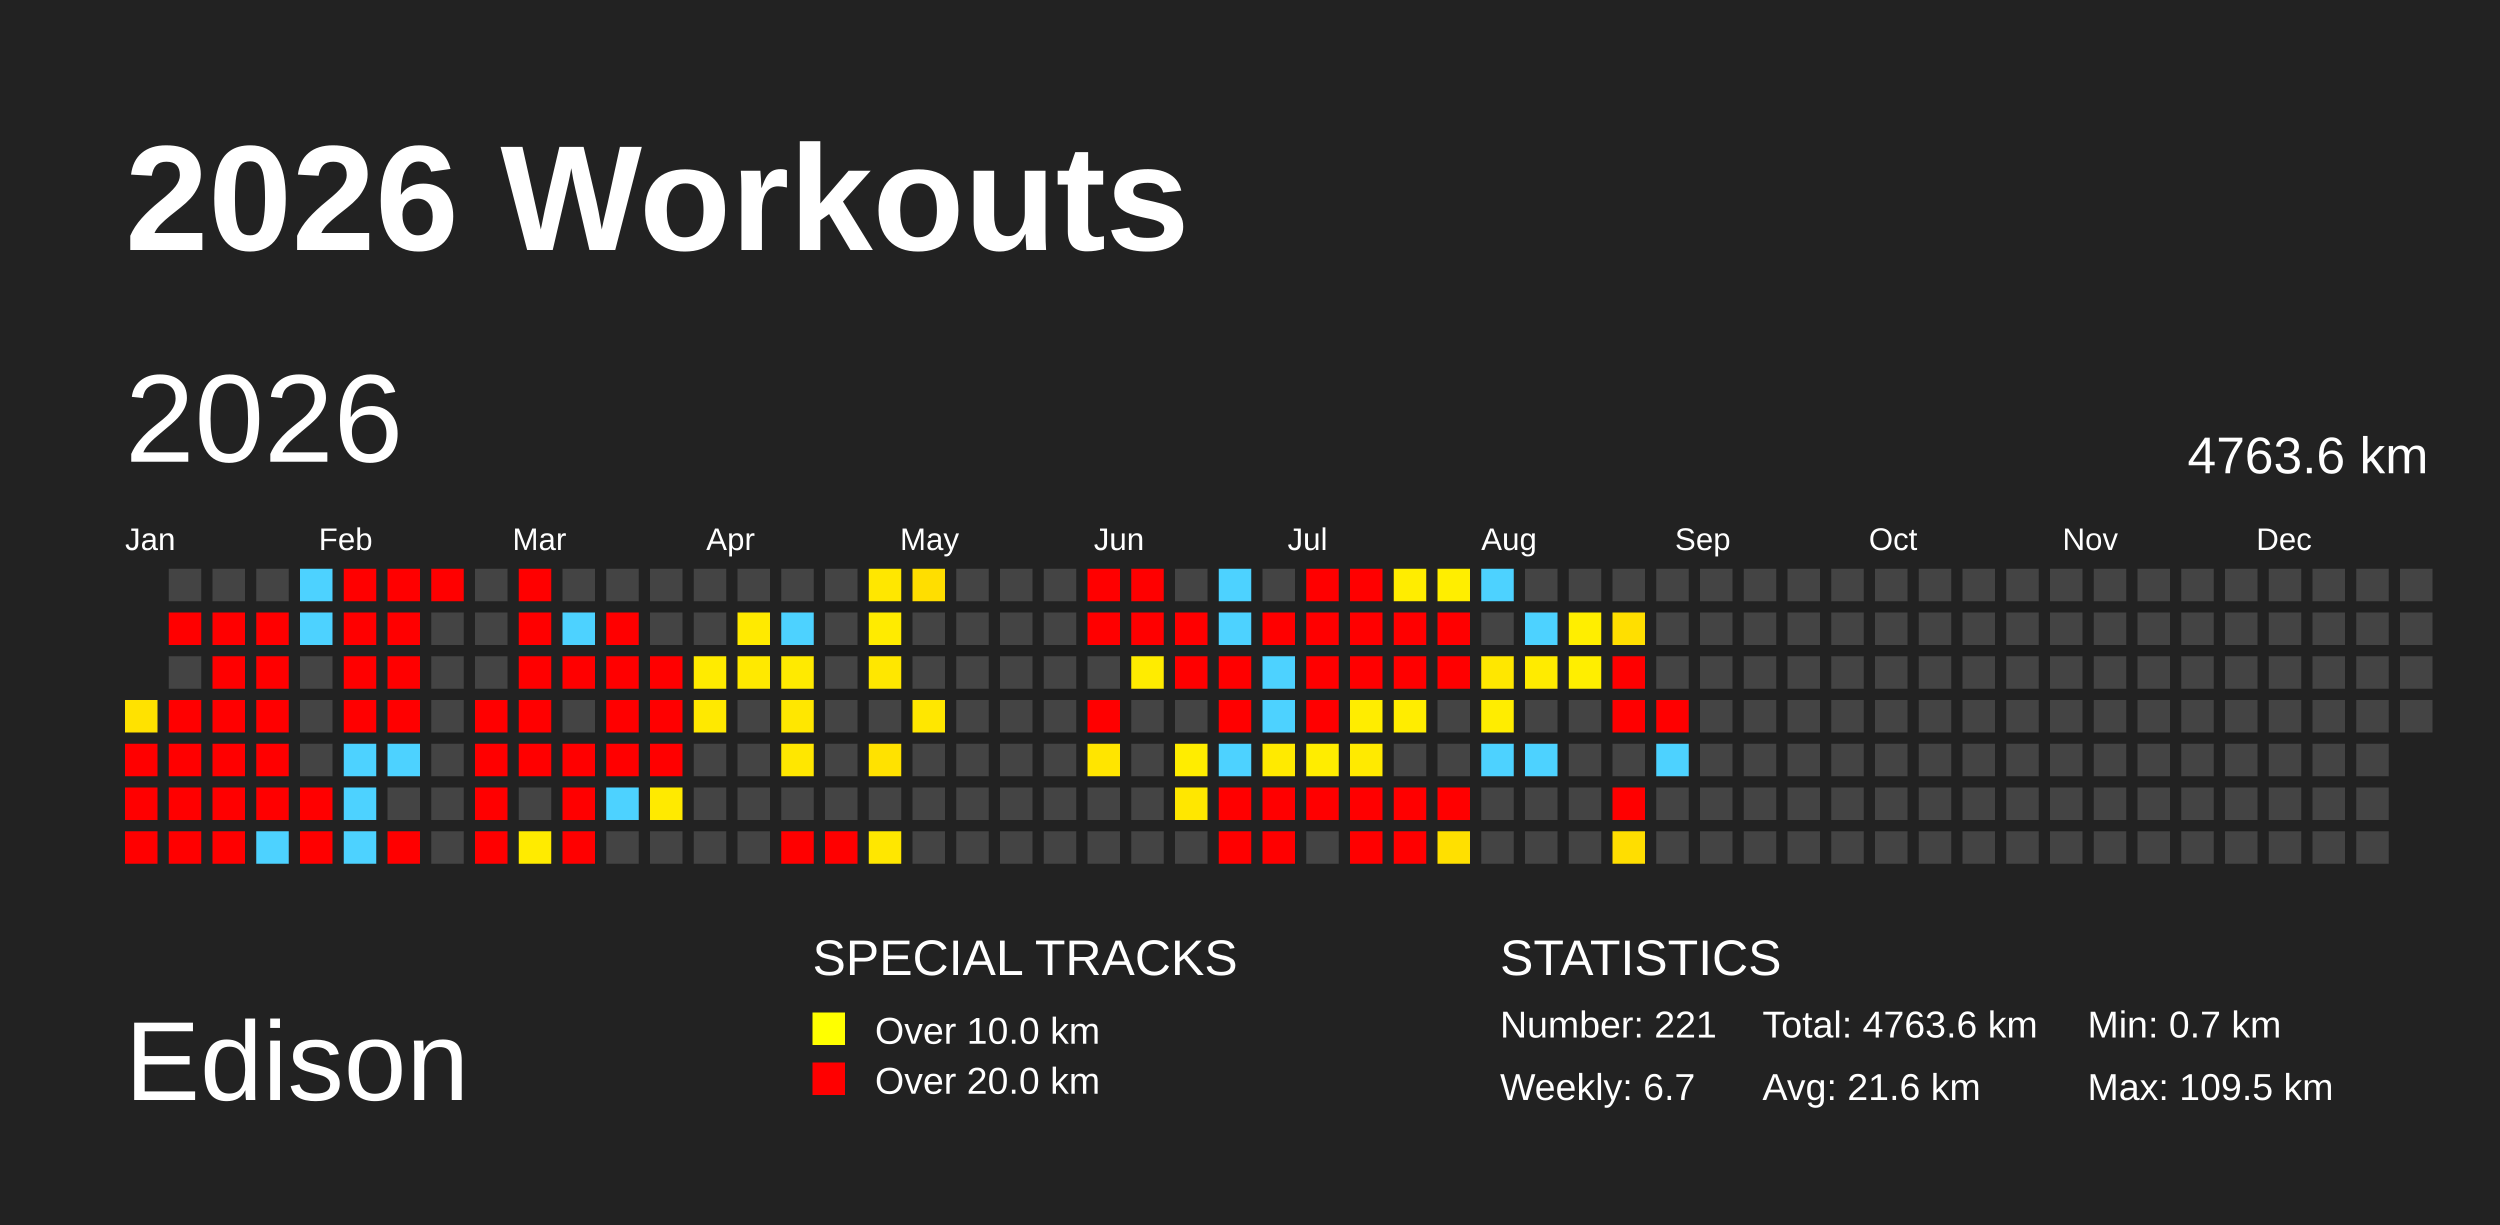
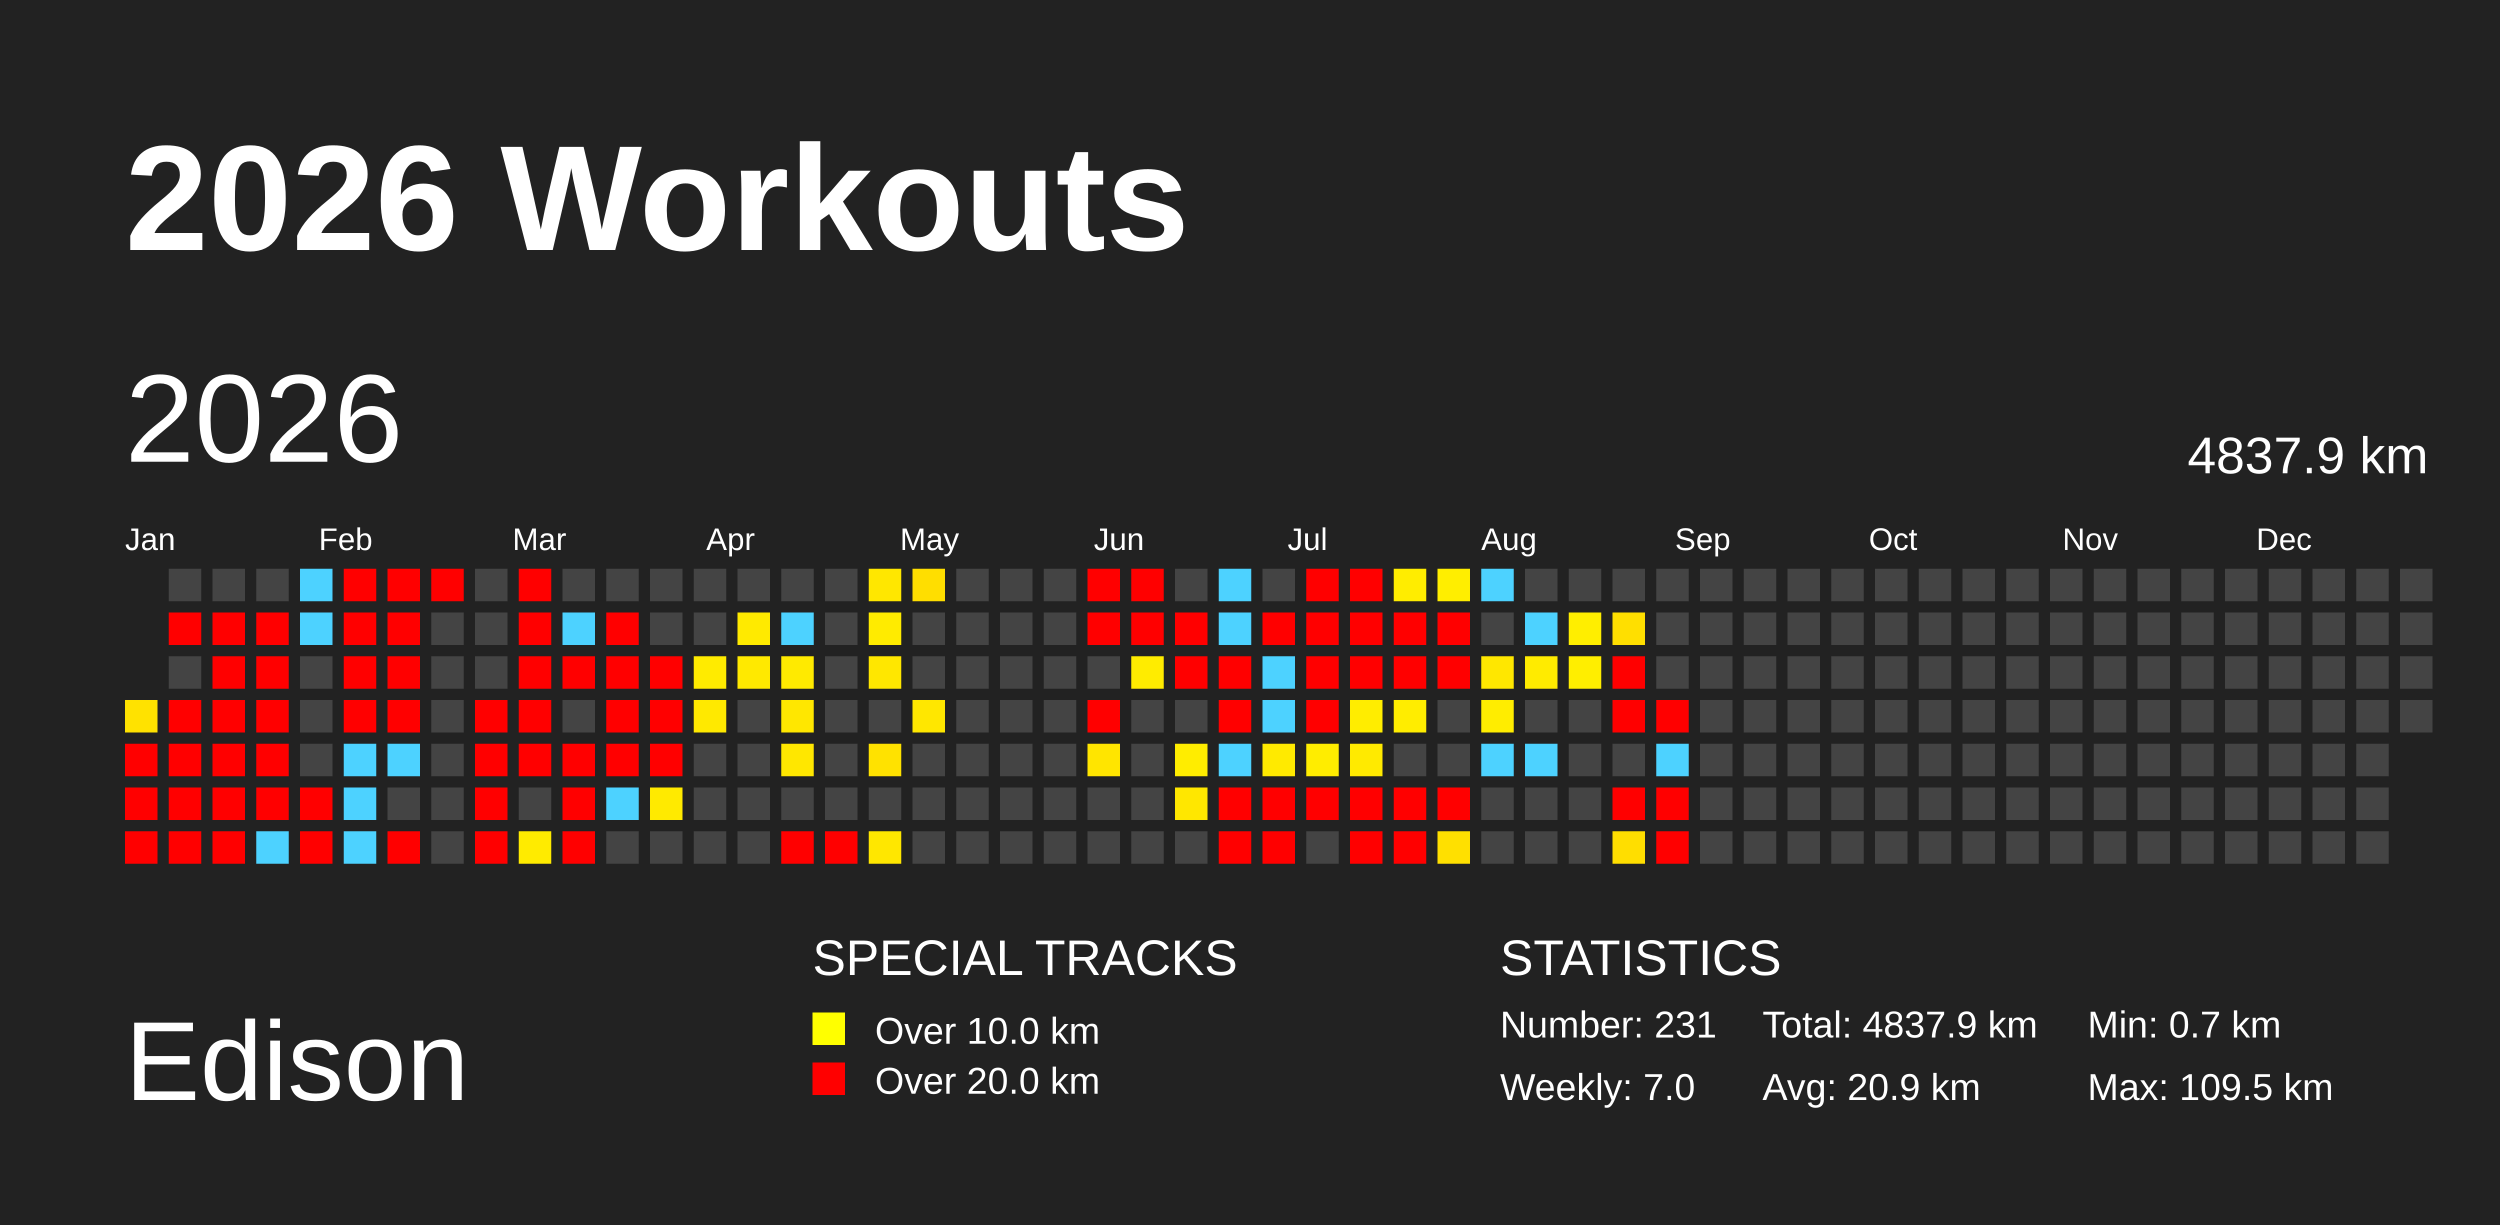
<svg xmlns="http://www.w3.org/2000/svg" baseProfile="full" height="98mm" version="1.1" viewBox="0,0,200,98" width="200mm">
  <defs />
  <rect fill="#222222" height="98" width="200" x="0" y="0" />
  <text fill="#FFFFFF" style="font-size:12px; font-family:Arial; font-weight:bold;" x="10" y="20">2026 Workouts</text>
  <text fill="#FFFFFF" style="font-size:9px; font-family:Arial" x="10" y="88">Edison</text>
  <text fill="#FFFFFF" style="font-size:4px; font-family:Arial" x="65" y="78">SPECIAL TRACKS</text>
  <rect fill="yellow" height="2.6" width="2.6" x="65" y="81" />
  <text fill="#FFFFFF" style="font-size:3px; font-family:Arial" x="70" y="83.5">Over 10.0 km</text>
  <rect fill="red" height="2.6" width="2.6" x="65" y="85" />
  <text fill="#FFFFFF" style="font-size:3px; font-family:Arial" x="70" y="87.5">Over 20.0 km</text>
  <text fill="#FFFFFF" style="font-size:4px; font-family:Arial" x="120" y="78">STATISTICS</text>
-   <text fill="#FFFFFF" style="font-size:3px; font-family:Arial" x="120" y="83">Number: 221</text>
-   <text fill="#FFFFFF" style="font-size:3px; font-family:Arial" x="120" y="88">Weekly: 6.7</text>
-   <text fill="#FFFFFF" style="font-size:3px; font-family:Arial" x="141" y="83">Total: 4763.6 km</text>
-   <text fill="#FFFFFF" style="font-size:3px; font-family:Arial" x="141" y="88">Avg: 21.6 km</text>
+   <text fill="#FFFFFF" style="font-size:3px; font-family:Arial" x="120" y="83">Number: 231</text>
+   <text fill="#FFFFFF" style="font-size:3px; font-family:Arial" x="120" y="88">Weekly: 7.0</text>
+   <text fill="#FFFFFF" style="font-size:3px; font-family:Arial" x="141" y="83">Total: 4837.9 km</text>
+   <text fill="#FFFFFF" style="font-size:3px; font-family:Arial" x="141" y="88">Avg: 20.9 km</text>
  <text fill="#FFFFFF" style="font-size:3px; font-family:Arial" x="167" y="83">Min: 0.7 km</text>
  <text fill="#FFFFFF" style="font-size:3px; font-family:Arial" x="167" y="88">Max: 109.5 km</text>
  <text dominant-baseline="hanging" fill="#FFFFFF" style="font-size:10.0px; font-family:Arial;" x="10" y="30">2026</text>
-   <text dominant-baseline="hanging" fill="#FFFFFF" style="font-size:4.125px; font-family:Arial;" x="175" y="35">4763.6 km</text>
+   <text dominant-baseline="hanging" fill="#FFFFFF" style="font-size:4.125px; font-family:Arial;" x="175" y="35">4837.9 km</text>
  <text fill="#FFFFFF" style="font-size:2.5px; font-family:Arial" x="10.0" y="44">Jan</text>
  <text fill="#FFFFFF" style="font-size:2.5px; font-family:Arial" x="25.5" y="44">Feb</text>
  <text fill="#FFFFFF" style="font-size:2.5px; font-family:Arial" x="41.0" y="44">Mar</text>
  <text fill="#FFFFFF" style="font-size:2.5px; font-family:Arial" x="56.5" y="44">Apr</text>
  <text fill="#FFFFFF" style="font-size:2.5px; font-family:Arial" x="72.0" y="44">May</text>
  <text fill="#FFFFFF" style="font-size:2.5px; font-family:Arial" x="87.5" y="44">Jun</text>
  <text fill="#FFFFFF" style="font-size:2.5px; font-family:Arial" x="103.0" y="44">Jul</text>
  <text fill="#FFFFFF" style="font-size:2.5px; font-family:Arial" x="118.5" y="44">Aug</text>
  <text fill="#FFFFFF" style="font-size:2.5px; font-family:Arial" x="134.0" y="44">Sep</text>
  <text fill="#FFFFFF" style="font-size:2.5px; font-family:Arial" x="149.5" y="44">Oct</text>
  <text fill="#FFFFFF" style="font-size:2.5px; font-family:Arial" x="165.0" y="44">Nov</text>
  <text fill="#FFFFFF" style="font-size:2.5px; font-family:Arial" x="180.5" y="44">Dec</text>
  <rect fill="#ffe200" height="2.6" width="2.6" x="10.0" y="56.0" />
  <rect fill="red" height="2.6" width="2.6" x="10.0" y="59.5" />
  <rect fill="red" height="2.6" width="2.6" x="10.0" y="63.0" />
  <rect fill="red" height="2.6" width="2.6" x="10.0" y="66.5" />
  <rect fill="#444444" height="2.6" width="2.6" x="13.5" y="45.5" />
  <rect fill="red" height="2.6" width="2.6" x="13.5" y="49.0" />
  <rect fill="#444444" height="2.6" width="2.6" x="13.5" y="52.5" />
  <rect fill="red" height="2.6" width="2.6" x="13.5" y="56.0" />
  <rect fill="red" height="2.6" width="2.6" x="13.5" y="59.5" />
  <rect fill="red" height="2.6" width="2.6" x="13.5" y="63.0" />
  <rect fill="red" height="2.6" width="2.6" x="13.5" y="66.5" />
  <rect fill="#444444" height="2.6" width="2.6" x="17.0" y="45.5" />
  <rect fill="red" height="2.6" width="2.6" x="17.0" y="49.0" />
  <rect fill="red" height="2.6" width="2.6" x="17.0" y="52.5" />
  <rect fill="red" height="2.6" width="2.6" x="17.0" y="56.0" />
  <rect fill="red" height="2.6" width="2.6" x="17.0" y="59.5" />
  <rect fill="red" height="2.6" width="2.6" x="17.0" y="63.0" />
  <rect fill="red" height="2.6" width="2.6" x="17.0" y="66.5" />
  <rect fill="#444444" height="2.6" width="2.6" x="20.5" y="45.5" />
  <rect fill="red" height="2.6" width="2.6" x="20.5" y="49.0" />
  <rect fill="red" height="2.6" width="2.6" x="20.5" y="52.5" />
  <rect fill="red" height="2.6" width="2.6" x="20.5" y="56.0" />
  <rect fill="red" height="2.6" width="2.6" x="20.5" y="59.5" />
  <rect fill="red" height="2.6" width="2.6" x="20.5" y="63.0" />
  <rect fill="#4dd2ff" height="2.6" width="2.6" x="20.5" y="66.5" />
  <rect fill="#4dd2ff" height="2.6" width="2.6" x="24.0" y="45.5" />
  <rect fill="#4dd2ff" height="2.6" width="2.6" x="24.0" y="49.0" />
  <rect fill="#444444" height="2.6" width="2.6" x="24.0" y="52.5" />
  <rect fill="#444444" height="2.6" width="2.6" x="24.0" y="56.0" />
  <rect fill="#444444" height="2.6" width="2.6" x="24.0" y="59.5" />
  <rect fill="red" height="2.6" width="2.6" x="24.0" y="63.0" />
  <rect fill="red" height="2.6" width="2.6" x="24.0" y="66.5" />
  <rect fill="red" height="2.6" width="2.6" x="27.5" y="45.5" />
  <rect fill="red" height="2.6" width="2.6" x="27.5" y="49.0" />
  <rect fill="red" height="2.6" width="2.6" x="27.5" y="52.5" />
  <rect fill="red" height="2.6" width="2.6" x="27.5" y="56.0" />
  <rect fill="#4dd2ff" height="2.6" width="2.6" x="27.5" y="59.5" />
  <rect fill="#4dd2ff" height="2.6" width="2.6" x="27.5" y="63.0" />
  <rect fill="#4dd2ff" height="2.6" width="2.6" x="27.5" y="66.5" />
  <rect fill="red" height="2.6" width="2.6" x="31.0" y="45.5" />
  <rect fill="red" height="2.6" width="2.6" x="31.0" y="49.0" />
  <rect fill="red" height="2.6" width="2.6" x="31.0" y="52.5" />
  <rect fill="red" height="2.6" width="2.6" x="31.0" y="56.0" />
  <rect fill="#4dd2ff" height="2.6" width="2.6" x="31.0" y="59.5" />
  <rect fill="#444444" height="2.6" width="2.6" x="31.0" y="63.0" />
  <rect fill="red" height="2.6" width="2.6" x="31.0" y="66.5" />
  <rect fill="red" height="2.6" width="2.6" x="34.5" y="45.5" />
  <rect fill="#444444" height="2.6" width="2.6" x="34.5" y="49.0" />
  <rect fill="#444444" height="2.6" width="2.6" x="34.5" y="52.5" />
  <rect fill="#444444" height="2.6" width="2.6" x="34.5" y="56.0" />
  <rect fill="#444444" height="2.6" width="2.6" x="34.5" y="59.5" />
  <rect fill="#444444" height="2.6" width="2.6" x="34.5" y="63.0" />
  <rect fill="#444444" height="2.6" width="2.6" x="34.5" y="66.5" />
  <rect fill="#444444" height="2.6" width="2.6" x="38.0" y="45.5" />
  <rect fill="#444444" height="2.6" width="2.6" x="38.0" y="49.0" />
  <rect fill="#444444" height="2.6" width="2.6" x="38.0" y="52.5" />
  <rect fill="red" height="2.6" width="2.6" x="38.0" y="56.0" />
  <rect fill="red" height="2.6" width="2.6" x="38.0" y="59.5" />
  <rect fill="red" height="2.6" width="2.6" x="38.0" y="63.0" />
  <rect fill="red" height="2.6" width="2.6" x="38.0" y="66.5" />
  <rect fill="red" height="2.6" width="2.6" x="41.5" y="45.5" />
  <rect fill="red" height="2.6" width="2.6" x="41.5" y="49.0" />
  <rect fill="red" height="2.6" width="2.6" x="41.5" y="52.5" />
  <rect fill="red" height="2.6" width="2.6" x="41.5" y="56.0" />
  <rect fill="red" height="2.6" width="2.6" x="41.5" y="59.5" />
  <rect fill="#444444" height="2.6" width="2.6" x="41.5" y="63.0" />
  <rect fill="#ffeb00" height="2.6" width="2.6" x="41.5" y="66.5" />
  <rect fill="#444444" height="2.6" width="2.6" x="45.0" y="45.5" />
  <rect fill="#4dd2ff" height="2.6" width="2.6" x="45.0" y="49.0" />
  <rect fill="red" height="2.6" width="2.6" x="45.0" y="52.5" />
  <rect fill="#444444" height="2.6" width="2.6" x="45.0" y="56.0" />
  <rect fill="red" height="2.6" width="2.6" x="45.0" y="59.5" />
  <rect fill="red" height="2.6" width="2.6" x="45.0" y="63.0" />
  <rect fill="red" height="2.6" width="2.6" x="45.0" y="66.5" />
  <rect fill="#444444" height="2.6" width="2.6" x="48.5" y="45.5" />
  <rect fill="red" height="2.6" width="2.6" x="48.5" y="49.0" />
  <rect fill="red" height="2.6" width="2.6" x="48.5" y="52.5" />
  <rect fill="red" height="2.6" width="2.6" x="48.5" y="56.0" />
  <rect fill="red" height="2.6" width="2.6" x="48.5" y="59.5" />
  <rect fill="#4dd2ff" height="2.6" width="2.6" x="48.5" y="63.0" />
  <rect fill="#444444" height="2.6" width="2.6" x="48.5" y="66.5" />
  <rect fill="#444444" height="2.6" width="2.6" x="52.0" y="45.5" />
  <rect fill="#444444" height="2.6" width="2.6" x="52.0" y="49.0" />
  <rect fill="red" height="2.6" width="2.6" x="52.0" y="52.5" />
  <rect fill="red" height="2.6" width="2.6" x="52.0" y="56.0" />
  <rect fill="red" height="2.6" width="2.6" x="52.0" y="59.5" />
  <rect fill="#ffea00" height="2.6" width="2.6" x="52.0" y="63.0" />
  <rect fill="#444444" height="2.6" width="2.6" x="52.0" y="66.5" />
  <rect fill="#444444" height="2.6" width="2.6" x="55.5" y="45.5" />
  <rect fill="#444444" height="2.6" width="2.6" x="55.5" y="49.0" />
  <rect fill="#ffeb00" height="2.6" width="2.6" x="55.5" y="52.5" />
  <rect fill="#ffe900" height="2.6" width="2.6" x="55.5" y="56.0" />
  <rect fill="#444444" height="2.6" width="2.6" x="55.5" y="59.5" />
  <rect fill="#444444" height="2.6" width="2.6" x="55.5" y="63.0" />
  <rect fill="#444444" height="2.6" width="2.6" x="55.5" y="66.5" />
  <rect fill="#444444" height="2.6" width="2.6" x="59.0" y="45.5" />
  <rect fill="#ffea00" height="2.6" width="2.6" x="59.0" y="49.0" />
  <rect fill="#ffe900" height="2.6" width="2.6" x="59.0" y="52.5" />
  <rect fill="#444444" height="2.6" width="2.6" x="59.0" y="56.0" />
  <rect fill="#444444" height="2.6" width="2.6" x="59.0" y="59.5" />
  <rect fill="#444444" height="2.6" width="2.6" x="59.0" y="63.0" />
  <rect fill="#444444" height="2.6" width="2.6" x="59.0" y="66.5" />
  <rect fill="#444444" height="2.6" width="2.6" x="62.5" y="45.5" />
  <rect fill="#4dd2ff" height="2.6" width="2.6" x="62.5" y="49.0" />
  <rect fill="#ffea00" height="2.6" width="2.6" x="62.5" y="52.5" />
  <rect fill="#ffe700" height="2.6" width="2.6" x="62.5" y="56.0" />
  <rect fill="#ffe700" height="2.6" width="2.6" x="62.5" y="59.5" />
  <rect fill="#444444" height="2.6" width="2.6" x="62.5" y="63.0" />
  <rect fill="red" height="2.6" width="2.6" x="62.5" y="66.5" />
  <rect fill="#444444" height="2.6" width="2.6" x="66.0" y="45.5" />
  <rect fill="#444444" height="2.6" width="2.6" x="66.0" y="49.0" />
  <rect fill="#444444" height="2.6" width="2.6" x="66.0" y="52.5" />
  <rect fill="#444444" height="2.6" width="2.6" x="66.0" y="56.0" />
  <rect fill="#444444" height="2.6" width="2.6" x="66.0" y="59.5" />
  <rect fill="#444444" height="2.6" width="2.6" x="66.0" y="63.0" />
  <rect fill="red" height="2.6" width="2.6" x="66.0" y="66.5" />
  <rect fill="#ffe700" height="2.6" width="2.6" x="69.5" y="45.5" />
  <rect fill="#ffeb00" height="2.6" width="2.6" x="69.5" y="49.0" />
  <rect fill="#ffe700" height="2.6" width="2.6" x="69.5" y="52.5" />
  <rect fill="#444444" height="2.6" width="2.6" x="69.5" y="56.0" />
  <rect fill="#ffe200" height="2.6" width="2.6" x="69.5" y="59.5" />
  <rect fill="#444444" height="2.6" width="2.6" x="69.5" y="63.0" />
  <rect fill="#ffe700" height="2.6" width="2.6" x="69.5" y="66.5" />
  <rect fill="#ffde00" height="2.6" width="2.6" x="73.0" y="45.5" />
  <rect fill="#444444" height="2.6" width="2.6" x="73.0" y="49.0" />
  <rect fill="#444444" height="2.6" width="2.6" x="73.0" y="52.5" />
  <rect fill="#ffe700" height="2.6" width="2.6" x="73.0" y="56.0" />
  <rect fill="#444444" height="2.6" width="2.6" x="73.0" y="59.5" />
  <rect fill="#444444" height="2.6" width="2.6" x="73.0" y="63.0" />
  <rect fill="#444444" height="2.6" width="2.6" x="73.0" y="66.5" />
  <rect fill="#444444" height="2.6" width="2.6" x="76.5" y="45.5" />
  <rect fill="#444444" height="2.6" width="2.6" x="76.5" y="49.0" />
  <rect fill="#444444" height="2.6" width="2.6" x="76.5" y="52.5" />
  <rect fill="#444444" height="2.6" width="2.6" x="76.5" y="56.0" />
  <rect fill="#444444" height="2.6" width="2.6" x="76.5" y="59.5" />
  <rect fill="#444444" height="2.6" width="2.6" x="76.5" y="63.0" />
  <rect fill="#444444" height="2.6" width="2.6" x="76.5" y="66.5" />
  <rect fill="#444444" height="2.6" width="2.6" x="80.0" y="45.5" />
  <rect fill="#444444" height="2.6" width="2.6" x="80.0" y="49.0" />
  <rect fill="#444444" height="2.6" width="2.6" x="80.0" y="52.5" />
  <rect fill="#444444" height="2.6" width="2.6" x="80.0" y="56.0" />
  <rect fill="#444444" height="2.6" width="2.6" x="80.0" y="59.5" />
  <rect fill="#444444" height="2.6" width="2.6" x="80.0" y="63.0" />
  <rect fill="#444444" height="2.6" width="2.6" x="80.0" y="66.5" />
  <rect fill="#444444" height="2.6" width="2.6" x="83.5" y="45.5" />
  <rect fill="#444444" height="2.6" width="2.6" x="83.5" y="49.0" />
  <rect fill="#444444" height="2.6" width="2.6" x="83.5" y="52.5" />
  <rect fill="#444444" height="2.6" width="2.6" x="83.5" y="56.0" />
  <rect fill="#444444" height="2.6" width="2.6" x="83.5" y="59.5" />
  <rect fill="#444444" height="2.6" width="2.6" x="83.5" y="63.0" />
  <rect fill="#444444" height="2.6" width="2.6" x="83.5" y="66.5" />
  <rect fill="red" height="2.6" width="2.6" x="87.0" y="45.5" />
  <rect fill="red" height="2.6" width="2.6" x="87.0" y="49.0" />
  <rect fill="#444444" height="2.6" width="2.6" x="87.0" y="52.5" />
  <rect fill="red" height="2.6" width="2.6" x="87.0" y="56.0" />
  <rect fill="#ffe500" height="2.6" width="2.6" x="87.0" y="59.5" />
  <rect fill="#444444" height="2.6" width="2.6" x="87.0" y="63.0" />
  <rect fill="#444444" height="2.6" width="2.6" x="87.0" y="66.5" />
  <rect fill="red" height="2.6" width="2.6" x="90.5" y="45.5" />
  <rect fill="red" height="2.6" width="2.6" x="90.5" y="49.0" />
  <rect fill="#ffec00" height="2.6" width="2.6" x="90.5" y="52.5" />
  <rect fill="#444444" height="2.6" width="2.6" x="90.5" y="56.0" />
  <rect fill="#444444" height="2.6" width="2.6" x="90.5" y="59.5" />
  <rect fill="#444444" height="2.6" width="2.6" x="90.5" y="63.0" />
  <rect fill="#444444" height="2.6" width="2.6" x="90.5" y="66.5" />
  <rect fill="#444444" height="2.6" width="2.6" x="94.0" y="45.5" />
  <rect fill="red" height="2.6" width="2.6" x="94.0" y="49.0" />
  <rect fill="red" height="2.6" width="2.6" x="94.0" y="52.5" />
  <rect fill="#444444" height="2.6" width="2.6" x="94.0" y="56.0" />
  <rect fill="#ffed00" height="2.6" width="2.6" x="94.0" y="59.5" />
  <rect fill="#ffe700" height="2.6" width="2.6" x="94.0" y="63.0" />
  <rect fill="#444444" height="2.6" width="2.6" x="94.0" y="66.5" />
  <rect fill="#4dd2ff" height="2.6" width="2.6" x="97.5" y="45.5" />
  <rect fill="#4dd2ff" height="2.6" width="2.6" x="97.5" y="49.0" />
  <rect fill="red" height="2.6" width="2.6" x="97.5" y="52.5" />
  <rect fill="red" height="2.6" width="2.6" x="97.5" y="56.0" />
  <rect fill="#4dd2ff" height="2.6" width="2.6" x="97.5" y="59.5" />
  <rect fill="red" height="2.6" width="2.6" x="97.5" y="63.0" />
  <rect fill="red" height="2.6" width="2.6" x="97.5" y="66.5" />
  <rect fill="#444444" height="2.6" width="2.6" x="101.0" y="45.5" />
  <rect fill="red" height="2.6" width="2.6" x="101.0" y="49.0" />
  <rect fill="#4dd2ff" height="2.6" width="2.6" x="101.0" y="52.5" />
  <rect fill="#4dd2ff" height="2.6" width="2.6" x="101.0" y="56.0" />
  <rect fill="#ffea00" height="2.6" width="2.6" x="101.0" y="59.5" />
  <rect fill="red" height="2.6" width="2.6" x="101.0" y="63.0" />
  <rect fill="red" height="2.6" width="2.6" x="101.0" y="66.5" />
  <rect fill="red" height="2.6" width="2.6" x="104.5" y="45.5" />
  <rect fill="red" height="2.6" width="2.6" x="104.5" y="49.0" />
  <rect fill="red" height="2.6" width="2.6" x="104.5" y="52.5" />
  <rect fill="red" height="2.6" width="2.6" x="104.5" y="56.0" />
  <rect fill="#ffed00" height="2.6" width="2.6" x="104.5" y="59.5" />
  <rect fill="red" height="2.6" width="2.6" x="104.5" y="63.0" />
  <rect fill="#444444" height="2.6" width="2.6" x="104.5" y="66.5" />
  <rect fill="red" height="2.6" width="2.6" x="108.0" y="45.5" />
  <rect fill="red" height="2.6" width="2.6" x="108.0" y="49.0" />
  <rect fill="red" height="2.6" width="2.6" x="108.0" y="52.5" />
  <rect fill="#ffed00" height="2.6" width="2.6" x="108.0" y="56.0" />
  <rect fill="#ffea00" height="2.6" width="2.6" x="108.0" y="59.5" />
  <rect fill="red" height="2.6" width="2.6" x="108.0" y="63.0" />
  <rect fill="red" height="2.6" width="2.6" x="108.0" y="66.5" />
  <rect fill="#ffed00" height="2.6" width="2.6" x="111.5" y="45.5" />
  <rect fill="red" height="2.6" width="2.6" x="111.5" y="49.0" />
  <rect fill="red" height="2.6" width="2.6" x="111.5" y="52.5" />
  <rect fill="#ffed00" height="2.6" width="2.6" x="111.5" y="56.0" />
  <rect fill="#444444" height="2.6" width="2.6" x="111.5" y="59.5" />
  <rect fill="red" height="2.6" width="2.6" x="111.5" y="63.0" />
  <rect fill="red" height="2.6" width="2.6" x="111.5" y="66.5" />
  <rect fill="#ffee00" height="2.6" width="2.6" x="115.0" y="45.5" />
  <rect fill="red" height="2.6" width="2.6" x="115.0" y="49.0" />
  <rect fill="red" height="2.6" width="2.6" x="115.0" y="52.5" />
  <rect fill="#444444" height="2.6" width="2.6" x="115.0" y="56.0" />
  <rect fill="#444444" height="2.6" width="2.6" x="115.0" y="59.5" />
  <rect fill="red" height="2.6" width="2.6" x="115.0" y="63.0" />
  <rect fill="#ffe000" height="2.6" width="2.6" x="115.0" y="66.5" />
  <rect fill="#4dd2ff" height="2.6" width="2.6" x="118.5" y="45.5" />
  <rect fill="#444444" height="2.6" width="2.6" x="118.5" y="49.0" />
  <rect fill="#ffe700" height="2.6" width="2.6" x="118.5" y="52.5" />
  <rect fill="#ffed00" height="2.6" width="2.6" x="118.5" y="56.0" />
  <rect fill="#4dd2ff" height="2.6" width="2.6" x="118.5" y="59.5" />
  <rect fill="#444444" height="2.6" width="2.6" x="118.5" y="63.0" />
  <rect fill="#444444" height="2.6" width="2.6" x="118.5" y="66.5" />
  <rect fill="#444444" height="2.6" width="2.6" x="122.0" y="45.5" />
  <rect fill="#4dd2ff" height="2.6" width="2.6" x="122.0" y="49.0" />
  <rect fill="#ffeb00" height="2.6" width="2.6" x="122.0" y="52.5" />
  <rect fill="#444444" height="2.6" width="2.6" x="122.0" y="56.0" />
  <rect fill="#4dd2ff" height="2.6" width="2.6" x="122.0" y="59.5" />
  <rect fill="#444444" height="2.6" width="2.6" x="122.0" y="63.0" />
  <rect fill="#444444" height="2.6" width="2.6" x="122.0" y="66.5" />
  <rect fill="#444444" height="2.6" width="2.6" x="125.5" y="45.5" />
  <rect fill="#ffee00" height="2.6" width="2.6" x="125.5" y="49.0" />
  <rect fill="#ffee00" height="2.6" width="2.6" x="125.5" y="52.5" />
  <rect fill="#444444" height="2.6" width="2.6" x="125.5" y="56.0" />
  <rect fill="#444444" height="2.6" width="2.6" x="125.5" y="59.5" />
  <rect fill="#444444" height="2.6" width="2.6" x="125.5" y="63.0" />
  <rect fill="#444444" height="2.6" width="2.6" x="125.5" y="66.5" />
  <rect fill="#444444" height="2.6" width="2.6" x="129.0" y="45.5" />
  <rect fill="#ffdf00" height="2.6" width="2.6" x="129.0" y="49.0" />
  <rect fill="red" height="2.6" width="2.6" x="129.0" y="52.5" />
  <rect fill="red" height="2.6" width="2.6" x="129.0" y="56.0" />
  <rect fill="#444444" height="2.6" width="2.6" x="129.0" y="59.5" />
  <rect fill="red" height="2.6" width="2.6" x="129.0" y="63.0" />
  <rect fill="#ffde00" height="2.6" width="2.6" x="129.0" y="66.5" />
  <rect fill="#444444" height="2.6" width="2.6" x="132.5" y="45.5" />
  <rect fill="#444444" height="2.6" width="2.6" x="132.5" y="49.0" />
  <rect fill="#444444" height="2.6" width="2.6" x="132.5" y="52.5" />
  <rect fill="red" height="2.6" width="2.6" x="132.5" y="56.0" />
  <rect fill="#4dd2ff" height="2.6" width="2.6" x="132.5" y="59.5" />
-   <rect fill="#444444" height="2.6" width="2.6" x="132.5" y="63.0" />
-   <rect fill="#444444" height="2.6" width="2.6" x="132.5" y="66.5" />
+   <rect fill="red" height="2.6" width="2.6" x="132.5" y="63.0" />
+   <rect fill="red" height="2.6" width="2.6" x="132.5" y="66.5" />
  <rect fill="#444444" height="2.6" width="2.6" x="136.0" y="45.5" />
  <rect fill="#444444" height="2.6" width="2.6" x="136.0" y="49.0" />
  <rect fill="#444444" height="2.6" width="2.6" x="136.0" y="52.5" />
  <rect fill="#444444" height="2.6" width="2.6" x="136.0" y="56.0" />
  <rect fill="#444444" height="2.6" width="2.6" x="136.0" y="59.5" />
  <rect fill="#444444" height="2.6" width="2.6" x="136.0" y="63.0" />
  <rect fill="#444444" height="2.6" width="2.6" x="136.0" y="66.5" />
  <rect fill="#444444" height="2.6" width="2.6" x="139.5" y="45.5" />
  <rect fill="#444444" height="2.6" width="2.6" x="139.5" y="49.0" />
  <rect fill="#444444" height="2.6" width="2.6" x="139.5" y="52.5" />
  <rect fill="#444444" height="2.6" width="2.6" x="139.5" y="56.0" />
  <rect fill="#444444" height="2.6" width="2.6" x="139.5" y="59.5" />
  <rect fill="#444444" height="2.6" width="2.6" x="139.5" y="63.0" />
  <rect fill="#444444" height="2.6" width="2.6" x="139.5" y="66.5" />
  <rect fill="#444444" height="2.6" width="2.6" x="143.0" y="45.5" />
  <rect fill="#444444" height="2.6" width="2.6" x="143.0" y="49.0" />
  <rect fill="#444444" height="2.6" width="2.6" x="143.0" y="52.5" />
  <rect fill="#444444" height="2.6" width="2.6" x="143.0" y="56.0" />
  <rect fill="#444444" height="2.6" width="2.6" x="143.0" y="59.5" />
  <rect fill="#444444" height="2.6" width="2.6" x="143.0" y="63.0" />
  <rect fill="#444444" height="2.6" width="2.6" x="143.0" y="66.5" />
  <rect fill="#444444" height="2.6" width="2.6" x="146.5" y="45.5" />
  <rect fill="#444444" height="2.6" width="2.6" x="146.5" y="49.0" />
  <rect fill="#444444" height="2.6" width="2.6" x="146.5" y="52.5" />
  <rect fill="#444444" height="2.6" width="2.6" x="146.5" y="56.0" />
  <rect fill="#444444" height="2.6" width="2.6" x="146.5" y="59.5" />
  <rect fill="#444444" height="2.6" width="2.6" x="146.5" y="63.0" />
  <rect fill="#444444" height="2.6" width="2.6" x="146.5" y="66.5" />
  <rect fill="#444444" height="2.6" width="2.6" x="150.0" y="45.5" />
  <rect fill="#444444" height="2.6" width="2.6" x="150.0" y="49.0" />
  <rect fill="#444444" height="2.6" width="2.6" x="150.0" y="52.5" />
  <rect fill="#444444" height="2.6" width="2.6" x="150.0" y="56.0" />
  <rect fill="#444444" height="2.6" width="2.6" x="150.0" y="59.5" />
  <rect fill="#444444" height="2.6" width="2.6" x="150.0" y="63.0" />
  <rect fill="#444444" height="2.6" width="2.6" x="150.0" y="66.5" />
  <rect fill="#444444" height="2.6" width="2.6" x="153.5" y="45.5" />
  <rect fill="#444444" height="2.6" width="2.6" x="153.5" y="49.0" />
  <rect fill="#444444" height="2.6" width="2.6" x="153.5" y="52.5" />
  <rect fill="#444444" height="2.6" width="2.6" x="153.5" y="56.0" />
  <rect fill="#444444" height="2.6" width="2.6" x="153.5" y="59.5" />
  <rect fill="#444444" height="2.6" width="2.6" x="153.5" y="63.0" />
  <rect fill="#444444" height="2.6" width="2.6" x="153.5" y="66.5" />
  <rect fill="#444444" height="2.6" width="2.6" x="157.0" y="45.5" />
  <rect fill="#444444" height="2.6" width="2.6" x="157.0" y="49.0" />
  <rect fill="#444444" height="2.6" width="2.6" x="157.0" y="52.5" />
  <rect fill="#444444" height="2.6" width="2.6" x="157.0" y="56.0" />
  <rect fill="#444444" height="2.6" width="2.6" x="157.0" y="59.5" />
  <rect fill="#444444" height="2.6" width="2.6" x="157.0" y="63.0" />
  <rect fill="#444444" height="2.6" width="2.6" x="157.0" y="66.5" />
  <rect fill="#444444" height="2.6" width="2.6" x="160.5" y="45.5" />
  <rect fill="#444444" height="2.6" width="2.6" x="160.5" y="49.0" />
  <rect fill="#444444" height="2.6" width="2.6" x="160.5" y="52.5" />
  <rect fill="#444444" height="2.6" width="2.6" x="160.5" y="56.0" />
  <rect fill="#444444" height="2.6" width="2.6" x="160.5" y="59.5" />
  <rect fill="#444444" height="2.6" width="2.6" x="160.5" y="63.0" />
  <rect fill="#444444" height="2.6" width="2.6" x="160.5" y="66.5" />
  <rect fill="#444444" height="2.6" width="2.6" x="164.0" y="45.5" />
  <rect fill="#444444" height="2.6" width="2.6" x="164.0" y="49.0" />
  <rect fill="#444444" height="2.6" width="2.6" x="164.0" y="52.5" />
  <rect fill="#444444" height="2.6" width="2.6" x="164.0" y="56.0" />
  <rect fill="#444444" height="2.6" width="2.6" x="164.0" y="59.5" />
  <rect fill="#444444" height="2.6" width="2.6" x="164.0" y="63.0" />
  <rect fill="#444444" height="2.6" width="2.6" x="164.0" y="66.5" />
  <rect fill="#444444" height="2.6" width="2.6" x="167.5" y="45.5" />
  <rect fill="#444444" height="2.6" width="2.6" x="167.5" y="49.0" />
  <rect fill="#444444" height="2.6" width="2.6" x="167.5" y="52.5" />
  <rect fill="#444444" height="2.6" width="2.6" x="167.5" y="56.0" />
  <rect fill="#444444" height="2.6" width="2.6" x="167.5" y="59.5" />
  <rect fill="#444444" height="2.6" width="2.6" x="167.5" y="63.0" />
  <rect fill="#444444" height="2.6" width="2.6" x="167.5" y="66.5" />
  <rect fill="#444444" height="2.6" width="2.6" x="171.0" y="45.5" />
  <rect fill="#444444" height="2.6" width="2.6" x="171.0" y="49.0" />
  <rect fill="#444444" height="2.6" width="2.6" x="171.0" y="52.5" />
  <rect fill="#444444" height="2.6" width="2.6" x="171.0" y="56.0" />
  <rect fill="#444444" height="2.6" width="2.6" x="171.0" y="59.5" />
  <rect fill="#444444" height="2.6" width="2.6" x="171.0" y="63.0" />
  <rect fill="#444444" height="2.6" width="2.6" x="171.0" y="66.5" />
  <rect fill="#444444" height="2.6" width="2.6" x="174.5" y="45.5" />
  <rect fill="#444444" height="2.6" width="2.6" x="174.5" y="49.0" />
  <rect fill="#444444" height="2.6" width="2.6" x="174.5" y="52.5" />
  <rect fill="#444444" height="2.6" width="2.6" x="174.5" y="56.0" />
  <rect fill="#444444" height="2.6" width="2.6" x="174.5" y="59.5" />
  <rect fill="#444444" height="2.6" width="2.6" x="174.5" y="63.0" />
  <rect fill="#444444" height="2.6" width="2.6" x="174.5" y="66.5" />
  <rect fill="#444444" height="2.6" width="2.6" x="178.0" y="45.5" />
  <rect fill="#444444" height="2.6" width="2.6" x="178.0" y="49.0" />
  <rect fill="#444444" height="2.6" width="2.6" x="178.0" y="52.5" />
  <rect fill="#444444" height="2.6" width="2.6" x="178.0" y="56.0" />
  <rect fill="#444444" height="2.6" width="2.6" x="178.0" y="59.5" />
  <rect fill="#444444" height="2.6" width="2.6" x="178.0" y="63.0" />
  <rect fill="#444444" height="2.6" width="2.6" x="178.0" y="66.5" />
  <rect fill="#444444" height="2.6" width="2.6" x="181.5" y="45.5" />
  <rect fill="#444444" height="2.6" width="2.6" x="181.5" y="49.0" />
  <rect fill="#444444" height="2.6" width="2.6" x="181.5" y="52.5" />
  <rect fill="#444444" height="2.6" width="2.6" x="181.5" y="56.0" />
  <rect fill="#444444" height="2.6" width="2.6" x="181.5" y="59.5" />
  <rect fill="#444444" height="2.6" width="2.6" x="181.5" y="63.0" />
  <rect fill="#444444" height="2.6" width="2.6" x="181.5" y="66.5" />
  <rect fill="#444444" height="2.6" width="2.6" x="185.0" y="45.5" />
  <rect fill="#444444" height="2.6" width="2.6" x="185.0" y="49.0" />
  <rect fill="#444444" height="2.6" width="2.6" x="185.0" y="52.5" />
  <rect fill="#444444" height="2.6" width="2.6" x="185.0" y="56.0" />
  <rect fill="#444444" height="2.6" width="2.6" x="185.0" y="59.5" />
  <rect fill="#444444" height="2.6" width="2.6" x="185.0" y="63.0" />
  <rect fill="#444444" height="2.6" width="2.6" x="185.0" y="66.5" />
  <rect fill="#444444" height="2.6" width="2.6" x="188.5" y="45.5" />
  <rect fill="#444444" height="2.6" width="2.6" x="188.5" y="49.0" />
  <rect fill="#444444" height="2.6" width="2.6" x="188.5" y="52.5" />
  <rect fill="#444444" height="2.6" width="2.6" x="188.5" y="56.0" />
  <rect fill="#444444" height="2.6" width="2.6" x="188.5" y="59.5" />
  <rect fill="#444444" height="2.6" width="2.6" x="188.5" y="63.0" />
  <rect fill="#444444" height="2.6" width="2.6" x="188.5" y="66.5" />
  <rect fill="#444444" height="2.6" width="2.6" x="192.0" y="45.5" />
  <rect fill="#444444" height="2.6" width="2.6" x="192.0" y="49.0" />
  <rect fill="#444444" height="2.6" width="2.6" x="192.0" y="52.5" />
  <rect fill="#444444" height="2.6" width="2.6" x="192.0" y="56.0" />
</svg>
